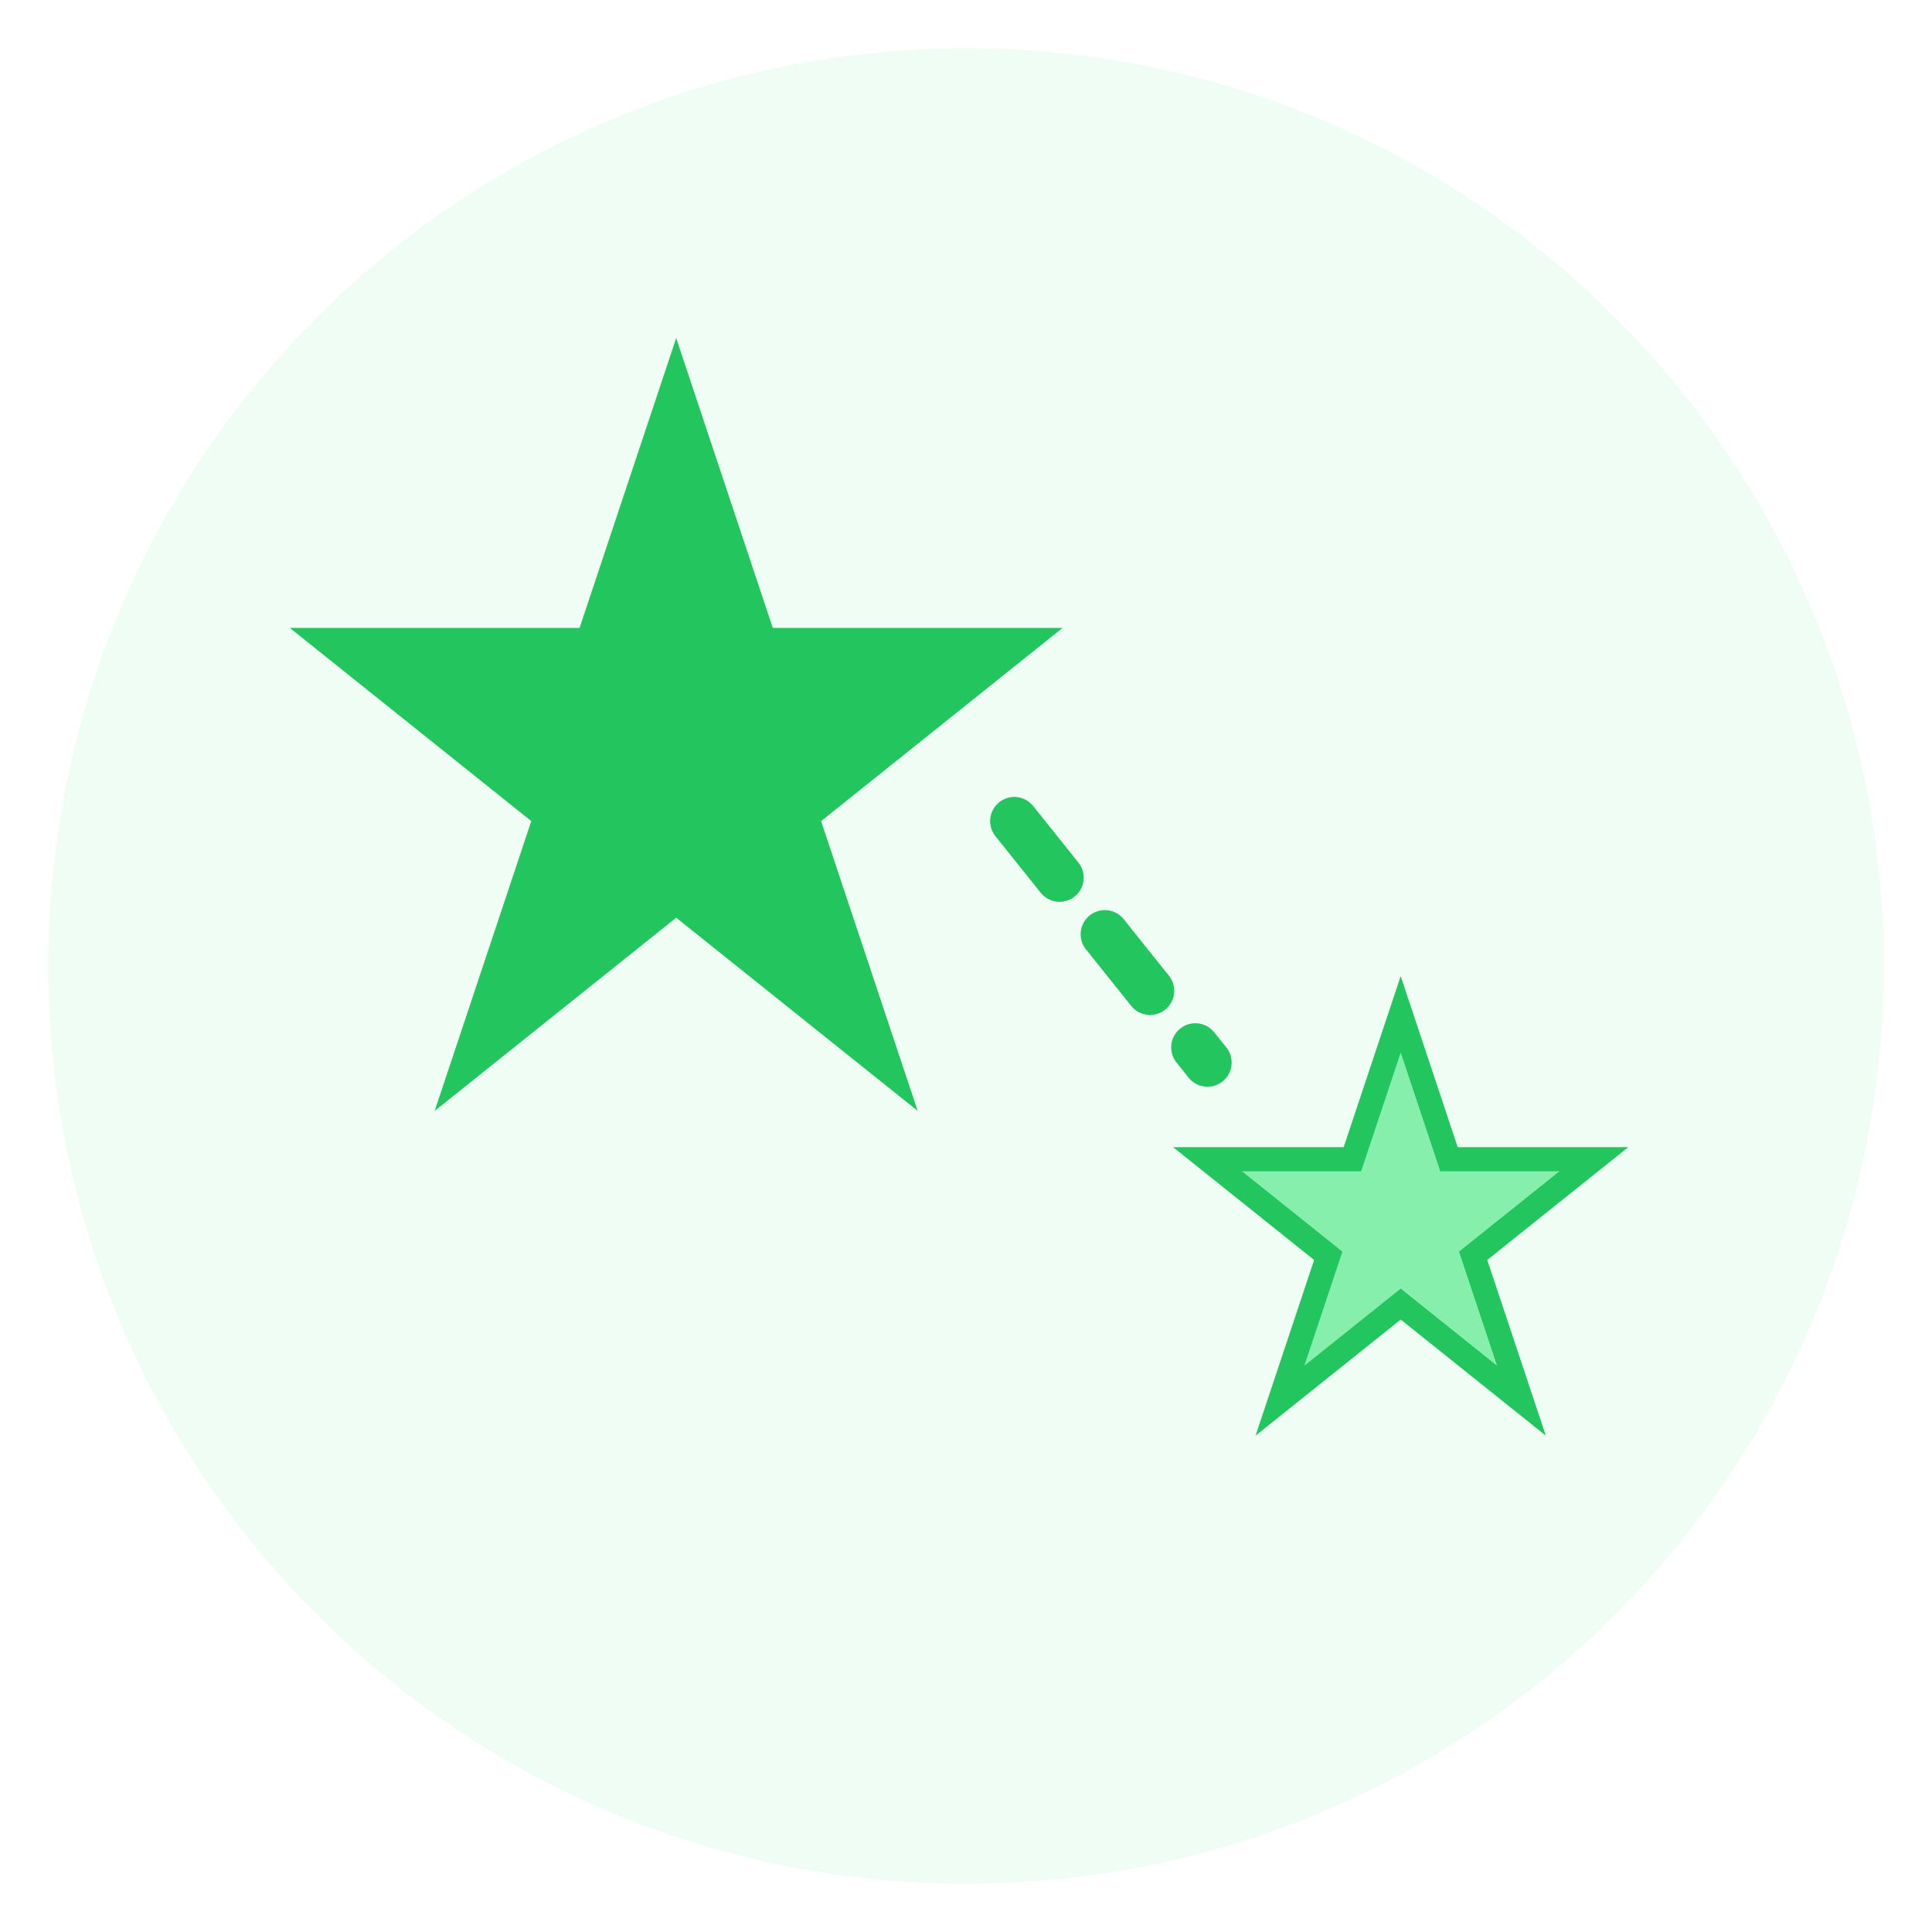
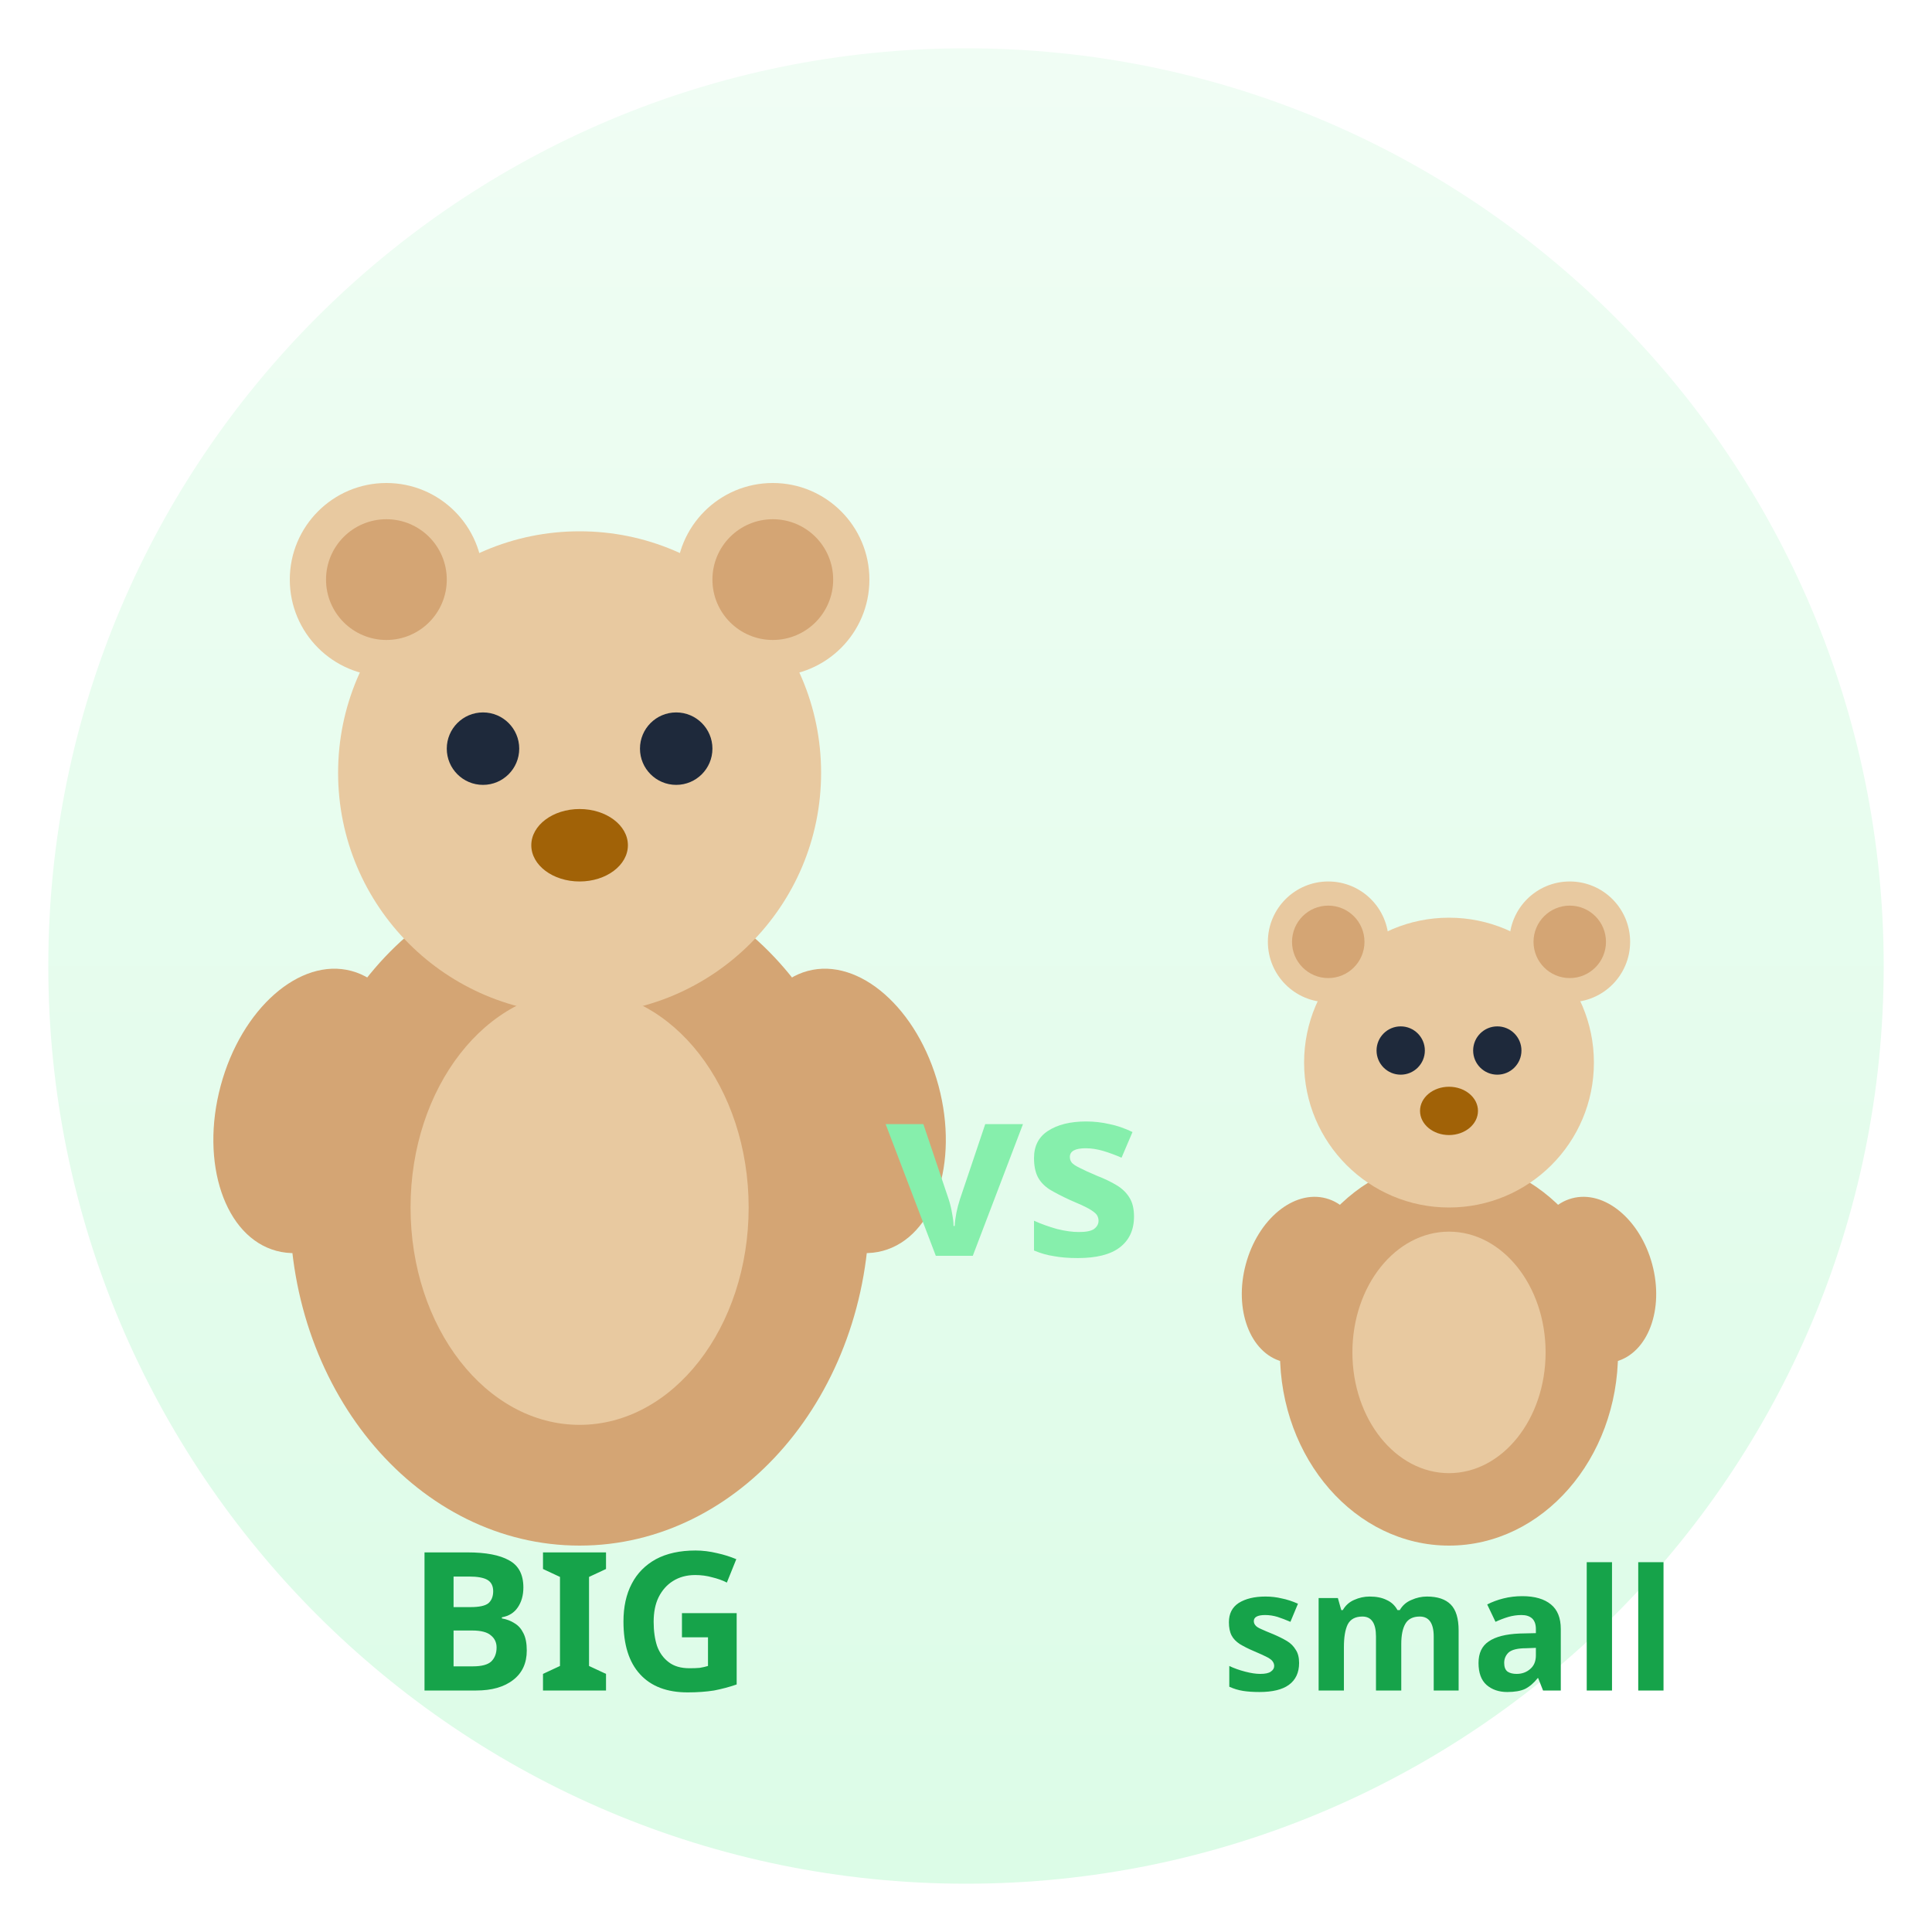
<svg xmlns="http://www.w3.org/2000/svg" viewBox="0 0 80 80">
-   <circle cx="40" cy="40" r="38" fill="#F0FDF4" />
-   <polygon points="28,14 32,26 44,26 34,34 38,46 28,38 18,46 22,34 12,26 24,26" fill="#22C55E" />
-   <polygon points="58,42 60,48 66,48 61,52 63,58 58,54 53,58 55,52 50,48 56,48" fill="#86EFAC" stroke="#22C55E" stroke-width="1" />
-   <path d="M42 34 L50 44" stroke="#22C55E" stroke-width="2" stroke-linecap="round" stroke-dasharray="3,3" />
+   <defs>
+     <linearGradient id="bgGrad3" x1="0" y1="0" x2="0" y2="1">
+       <stop offset="0%" stop-color="#F0FDF4" />
+       <stop offset="100%" stop-color="#DCFCE7" />
+     </linearGradient>
+   </defs>
+   <circle cx="40" cy="40" r="38" fill="url(#bgGrad3)" />
+   <ellipse cx="24" cy="50" rx="12" ry="14" fill="#D4A574" />
+   <circle cx="24" cy="32" r="10" fill="#E8C9A0" />
+   <circle cx="16" cy="24" r="4" fill="#E8C9A0" />
+   <circle cx="16" cy="24" r="2.5" fill="#D4A574" />
+   <circle cx="32" cy="24" r="4" fill="#E8C9A0" />
+   <circle cx="32" cy="24" r="2.5" fill="#D4A574" />
+   <circle cx="20" cy="31" r="1.5" fill="#1E293B" />
+   <circle cx="28" cy="31" r="1.5" fill="#1E293B" />
+   <ellipse cx="24" cy="35" rx="2" ry="1.5" fill="#A16207" />
+   <ellipse cx="24" cy="50" rx="7" ry="9" fill="#E8C9A0" />
+   <ellipse cx="13" cy="46" rx="4" ry="6" fill="#D4A574" transform="rotate(15,13,46)" />
+   <ellipse cx="35" cy="46" rx="4" ry="6" fill="#D4A574" transform="rotate(-15,35,46)" />
+   <text x="24" y="70" text-anchor="middle" fill="#16A34A" font-size="8" font-weight="700" font-family="system-ui, sans-serif">BIG</text>
+   <ellipse cx="60" cy="56" rx="7" ry="8" fill="#D4A574" />
+   <circle cx="60" cy="44" r="6" fill="#E8C9A0" />
+   <circle cx="55" cy="39" r="2.5" fill="#E8C9A0" />
+   <circle cx="55" cy="39" r="1.5" fill="#D4A574" />
+   <circle cx="65" cy="39" r="2.5" fill="#E8C9A0" />
+   <circle cx="65" cy="39" r="1.5" fill="#D4A574" />
+   <circle cx="58" cy="43.5" r="1" fill="#1E293B" />
+   <circle cx="62" cy="43.5" r="1" fill="#1E293B" />
+   <ellipse cx="60" cy="46" rx="1.2" ry="1" fill="#A16207" />
+   <ellipse cx="60" cy="56" rx="4" ry="5" fill="#E8C9A0" />
+   <ellipse cx="54" cy="53" rx="2.5" ry="3.5" fill="#D4A574" transform="rotate(15,54,53)" />
+   <ellipse cx="66" cy="53" rx="2.5" ry="3.5" fill="#D4A574" transform="rotate(-15,66,53)" />
+   <text x="60" y="70" text-anchor="middle" fill="#16A34A" font-size="7" font-weight="600" font-family="system-ui, sans-serif">small</text>
+   <text x="42" y="52" text-anchor="middle" fill="#86EFAC" font-size="10" font-weight="800" font-family="system-ui, sans-serif">vs</text>
</svg>
